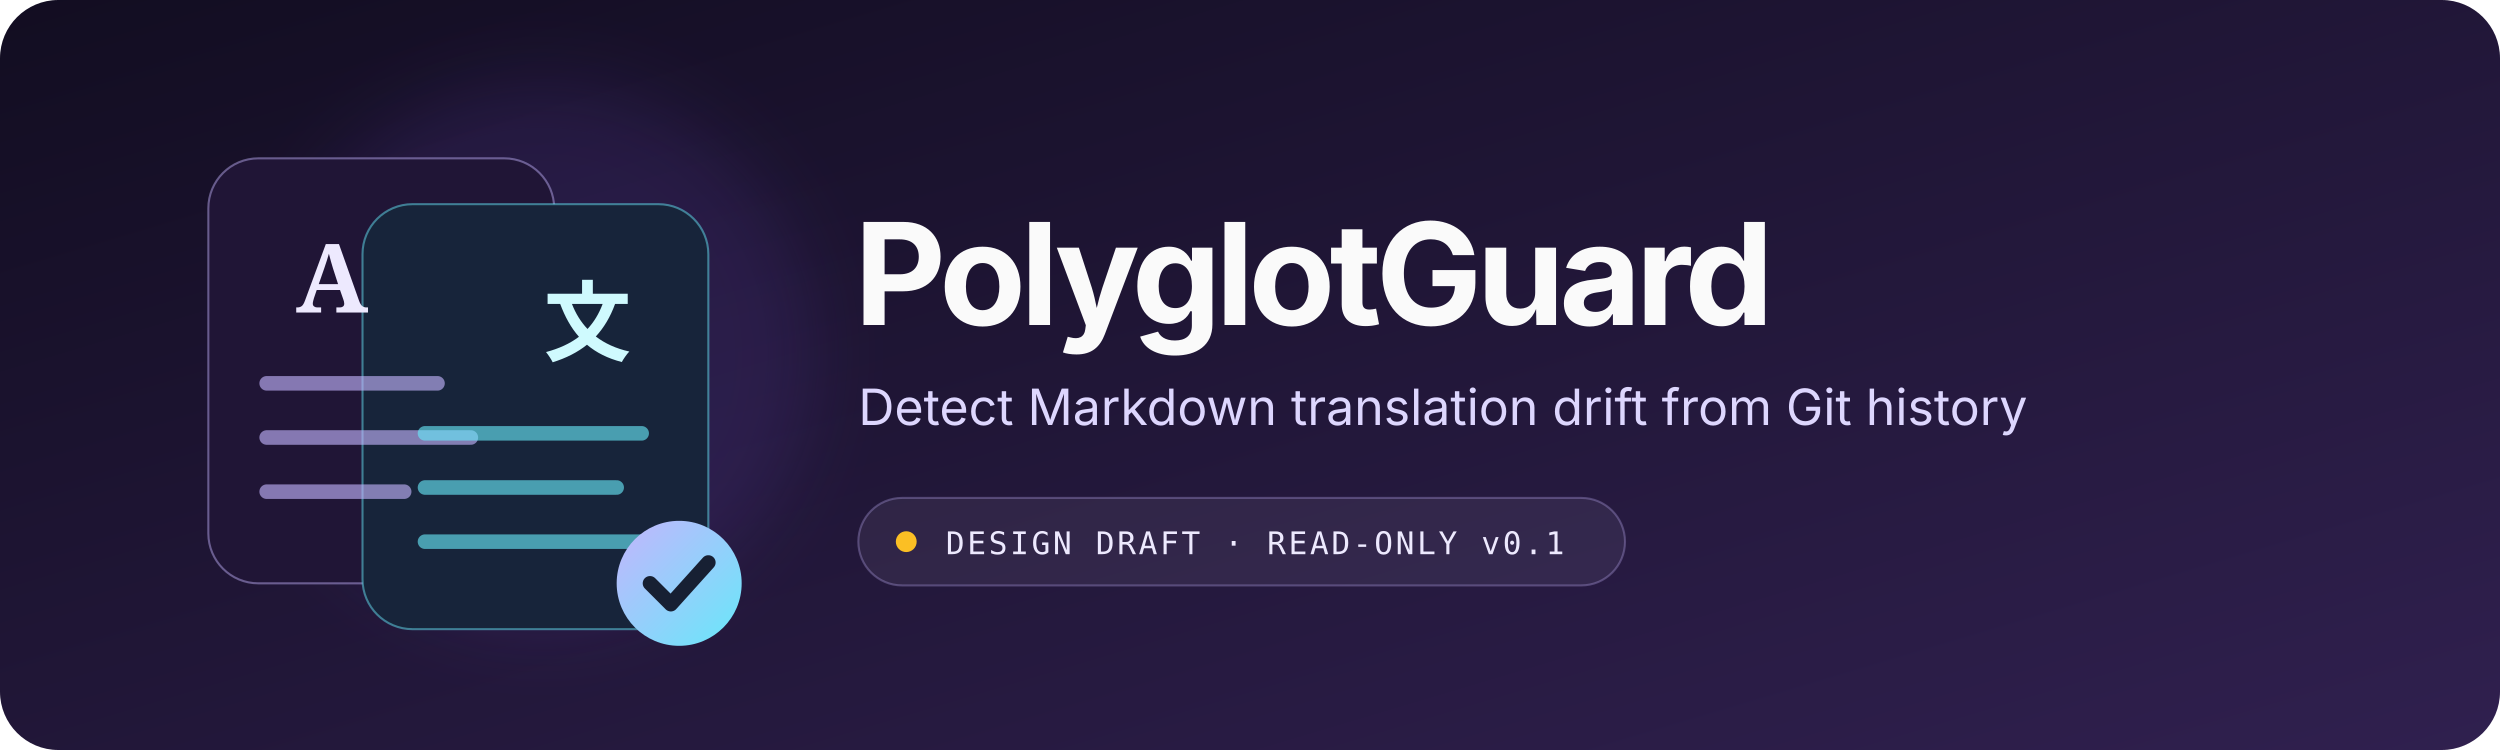
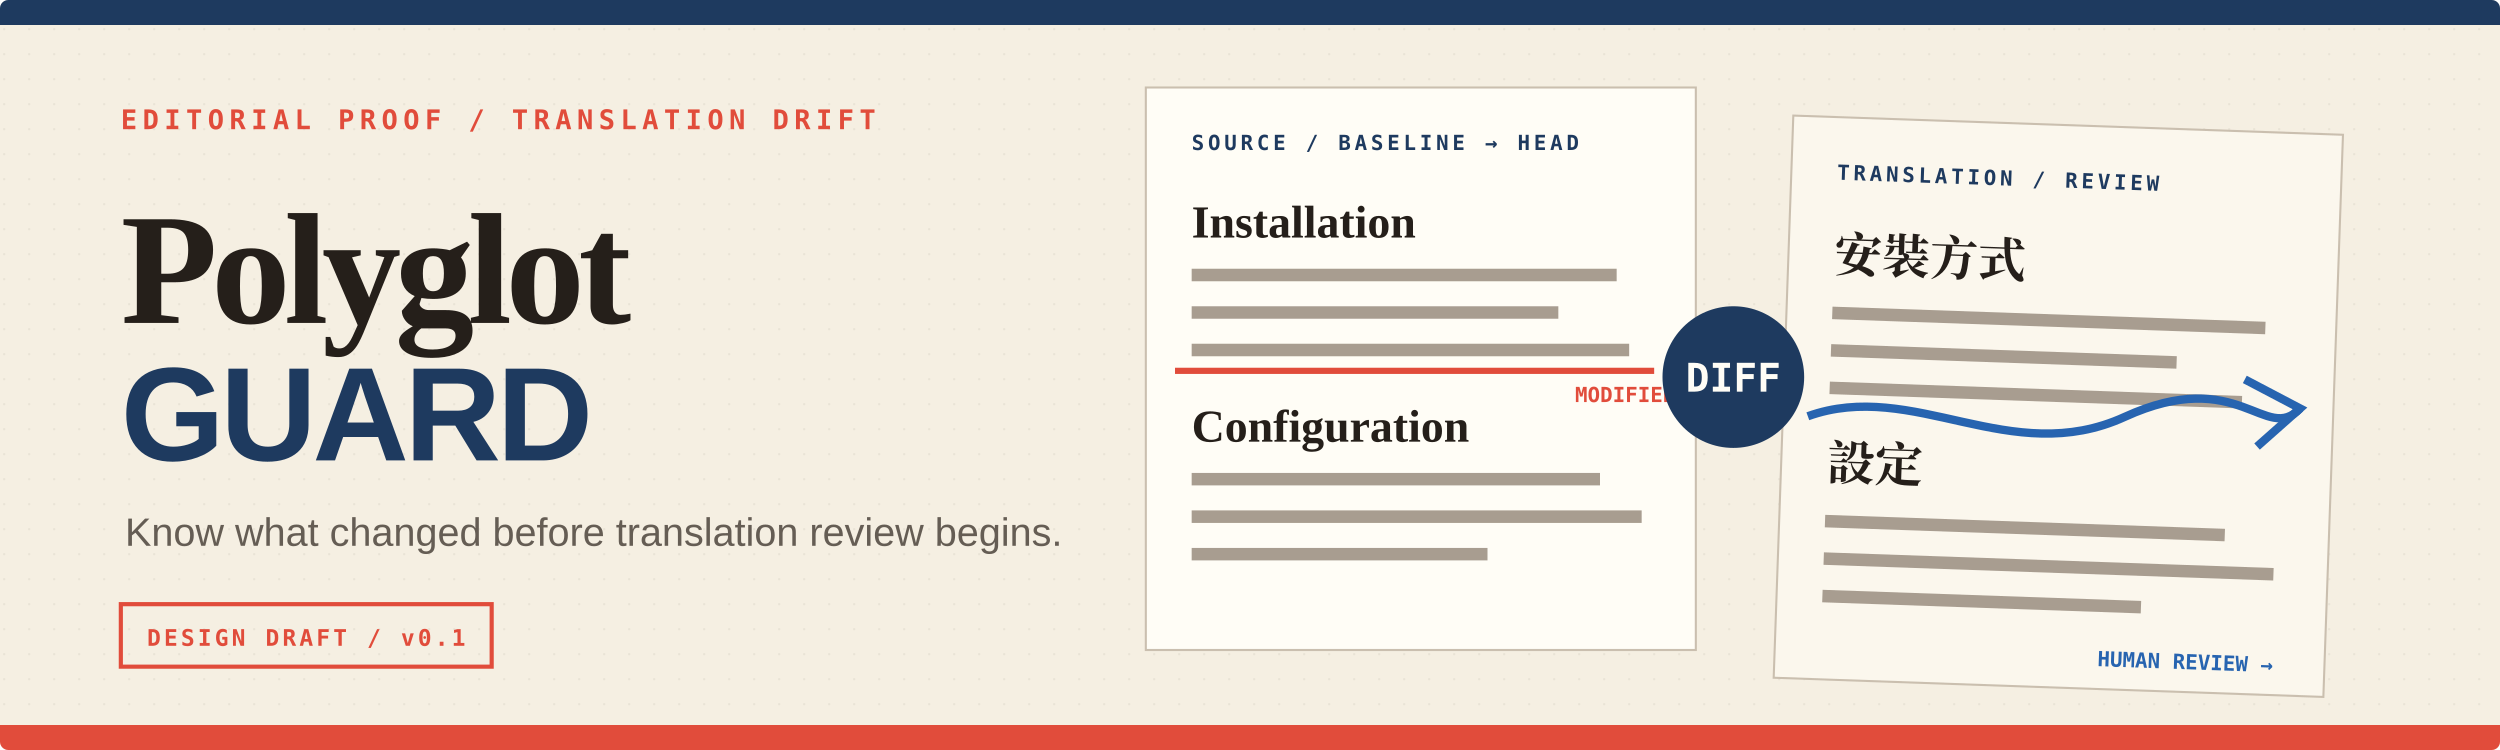
<svg xmlns="http://www.w3.org/2000/svg" width="1200" height="360" viewBox="0 0 1200 360" role="img" aria-labelledby="title desc">
  <defs>
-     <linearGradient id="bg" x1="0" y1="0" x2="1" y2="1">
-       <stop offset="0" stop-color="#120d21" />
-       <stop offset="1" stop-color="#30204f" />
-     </linearGradient>
-     <linearGradient id="accent" x1="0" y1="0" x2="1" y2="1">
-       <stop offset="0" stop-color="#c4b5fd" />
-       <stop offset="1" stop-color="#67e8f9" />
-     </linearGradient>
-     <filter id="glow" x="-50%" y="-50%" width="200%" height="200%">
-       <feGaussianBlur stdDeviation="18" />
-     </filter>
+     <pattern id="paper" width="12" height="12" patternUnits="userSpaceOnUse">
+       <circle cx="2" cy="2" r=".55" fill="#251f1a" opacity=".06" />
+     </pattern>
+     <clipPath id="frame">
+       <rect width="1200" height="360" rx="4" />
+     </clipPath>
  </defs>
-   <rect width="1200" height="360" rx="28" fill="url(#bg)" />
-   <circle cx="260" cy="170" r="130" fill="#8b5cf6" opacity=".12" filter="url(#glow)" />
-   <g transform="translate(82 68)">
-     <rect x="18" y="8" width="166" height="204" rx="24" fill="#201536" stroke="#c4b5fd" stroke-opacity=".45" />
-     <rect x="92" y="30" width="166" height="204" rx="24" fill="#17243a" stroke="#67e8f9" stroke-opacity=".48" />
-     <text x="60" y="82" fill="#ede9fe" font-family="ui-serif, Georgia, serif" font-size="46" font-weight="700">A</text>
-     <text x="200" y="102" fill="#cffafe" font-family="ui-sans-serif, system-ui, sans-serif" font-size="42" font-weight="700" text-anchor="middle">文</text>
-     <g fill="none" stroke-linecap="round">
-       <path d="M46 116H128M46 142H144M46 168H112" stroke="#c4b5fd" stroke-opacity=".62" stroke-width="7" />
-       <path d="M122 140H226M122 166H214M122 192H238" stroke="#67e8f9" stroke-opacity=".62" stroke-width="7" />
+   <g clip-path="url(#frame)">
+     <rect width="1200" height="360" fill="#f5efe2" />
+     <rect width="1200" height="360" fill="url(#paper)" />
+     <rect x="0" y="0" width="1200" height="12" fill="#1e3a5f" />
+     <rect x="0" y="348" width="1200" height="12" fill="#e14c3b" />
+     <g transform="translate(58 44)">
+       <text x="0" y="18" fill="#e14c3b" font-family="ui-monospace, SFMono-Regular, Menlo, monospace" font-size="13" font-weight="800" letter-spacing="2.6">EDITORIAL PROOF / TRANSLATION DRIFT</text>
+       <text x="0" y="111" fill="#251f1a" font-family="Georgia, 'Times New Roman', serif" font-size="76" font-weight="700" letter-spacing="-3">Polyglot</text>
+       <text x="0" y="177" fill="#1e3a5f" font-family="Arial, Helvetica, sans-serif" font-size="64" font-weight="900" letter-spacing="-2">GUARD</text>
+       <text x="2" y="218" fill="#655d54" font-family="Arial, Helvetica, sans-serif" font-size="19">Know what changed before translation review begins.</text>
+       <g transform="translate(0 246)">
+         <rect width="178" height="30" fill="none" stroke="#e14c3b" stroke-width="2" />
+         <text x="89" y="20" fill="#e14c3b" font-family="ui-monospace, SFMono-Regular, Menlo, monospace" font-size="11" font-weight="800" text-anchor="middle" letter-spacing="1.5">DESIGN DRAFT / v0.1</text>
+       </g>
    </g>
-     <circle cx="244" cy="212" r="30" fill="url(#accent)" />
-     <path d="M230 212L240 222 258 202" fill="none" stroke="#172033" stroke-width="7" stroke-linecap="round" stroke-linejoin="round" />
-   </g>
-   <g transform="translate(410 74)">
-     <text x="0" y="82" fill="#fafafa" font-family="Inter, ui-sans-serif, system-ui, sans-serif" font-size="68" font-weight="750" letter-spacing="-2.7">PolyglotGuard</text>
-     <text x="2" y="130" fill="#ddd6fe" font-family="Inter, ui-sans-serif, system-ui, sans-serif" font-size="24">Detect Markdown translation drift from Git history</text>
-     <g transform="translate(2 165)">
-       <rect width="368" height="42" rx="21" fill="#ede9fe" fill-opacity=".07" stroke="#c4b5fd" stroke-opacity=".3" />
-       <circle cx="23" cy="21" r="5" fill="#fbbf24" />
-       <text x="42" y="27" fill="#ede9fe" font-family="ui-monospace, SFMono-Regular, Menlo, monospace" font-size="15" letter-spacing="1.25">DESIGN DRAFT · READ-ONLY v0.1</text>
+     <g transform="translate(550 42)">
+       <g>
+         <rect width="264" height="270" fill="#fffdf6" stroke="#cabfaf" />
+         <text x="22" y="30" fill="#1e3a5f" font-family="ui-monospace, SFMono-Regular, Menlo, monospace" font-size="10" font-weight="800" letter-spacing="1.8">SOURCE / BASELINE → HEAD</text>
+         <text x="22" y="72" fill="#251f1a" font-family="Georgia, 'Times New Roman', serif" font-size="22" font-weight="700">Installation</text>
+         <path d="M22 90H226M22 108H198M22 126H232" stroke="#a89d90" stroke-width="6" />
+         <text x="22" y="170" fill="#251f1a" font-family="Georgia, 'Times New Roman', serif" font-size="22" font-weight="700">Configuration</text>
+         <path d="M22 188H218M22 206H238M22 224H164" stroke="#a89d90" stroke-width="6" />
+         <path d="M14 136H244" stroke="#e14c3b" stroke-width="3" />
+         <text x="206" y="151" fill="#e14c3b" font-family="ui-monospace, SFMono-Regular, Menlo, monospace" font-size="10" font-weight="800">MODIFIED</text>
+       </g>
+       <g transform="translate(306 18) rotate(2 132 135)">
+         <rect width="264" height="270" fill="#fbf7ed" stroke="#cabfaf" />
+         <text x="22" y="30" fill="#1e3a5f" font-family="ui-monospace, SFMono-Regular, Menlo, monospace" font-size="10" font-weight="800" letter-spacing="1.8">TRANSLATION / REVIEW</text>
+         <text x="22" y="74" fill="#251f1a" font-family="Georgia, 'Noto Serif CJK TC', serif" font-size="23" font-weight="700">安裝方式</text>
+         <path d="M22 94H230M22 112H188M22 130H220" stroke="#a89d90" stroke-width="6" />
+         <text x="22" y="174" fill="#251f1a" font-family="Georgia, 'Noto Serif CJK TC', serif" font-size="23" font-weight="700">設定</text>
+         <path d="M22 194H214M22 212H238M22 230H175" stroke="#a89d90" stroke-width="6" />
+         <path d="M12 144C62 124 110 166 164 139S232 150 248 132" fill="none" stroke="#2764b0" stroke-width="4" />
+         <path d="M221 119L248 132 228 151" fill="none" stroke="#2764b0" stroke-width="4" />
+         <text x="155" y="259" fill="#2764b0" font-family="ui-monospace, SFMono-Regular, Menlo, monospace" font-size="10" font-weight="800">HUMAN REVIEW →</text>
+       </g>
+       <circle cx="282" cy="139" r="34" fill="#1e3a5f" />
+       <text x="282" y="146" fill="#fffdf6" font-family="ui-monospace, SFMono-Regular, Menlo, monospace" font-size="19" font-weight="900" text-anchor="middle">DIFF</text>
    </g>
  </g>
</svg>
